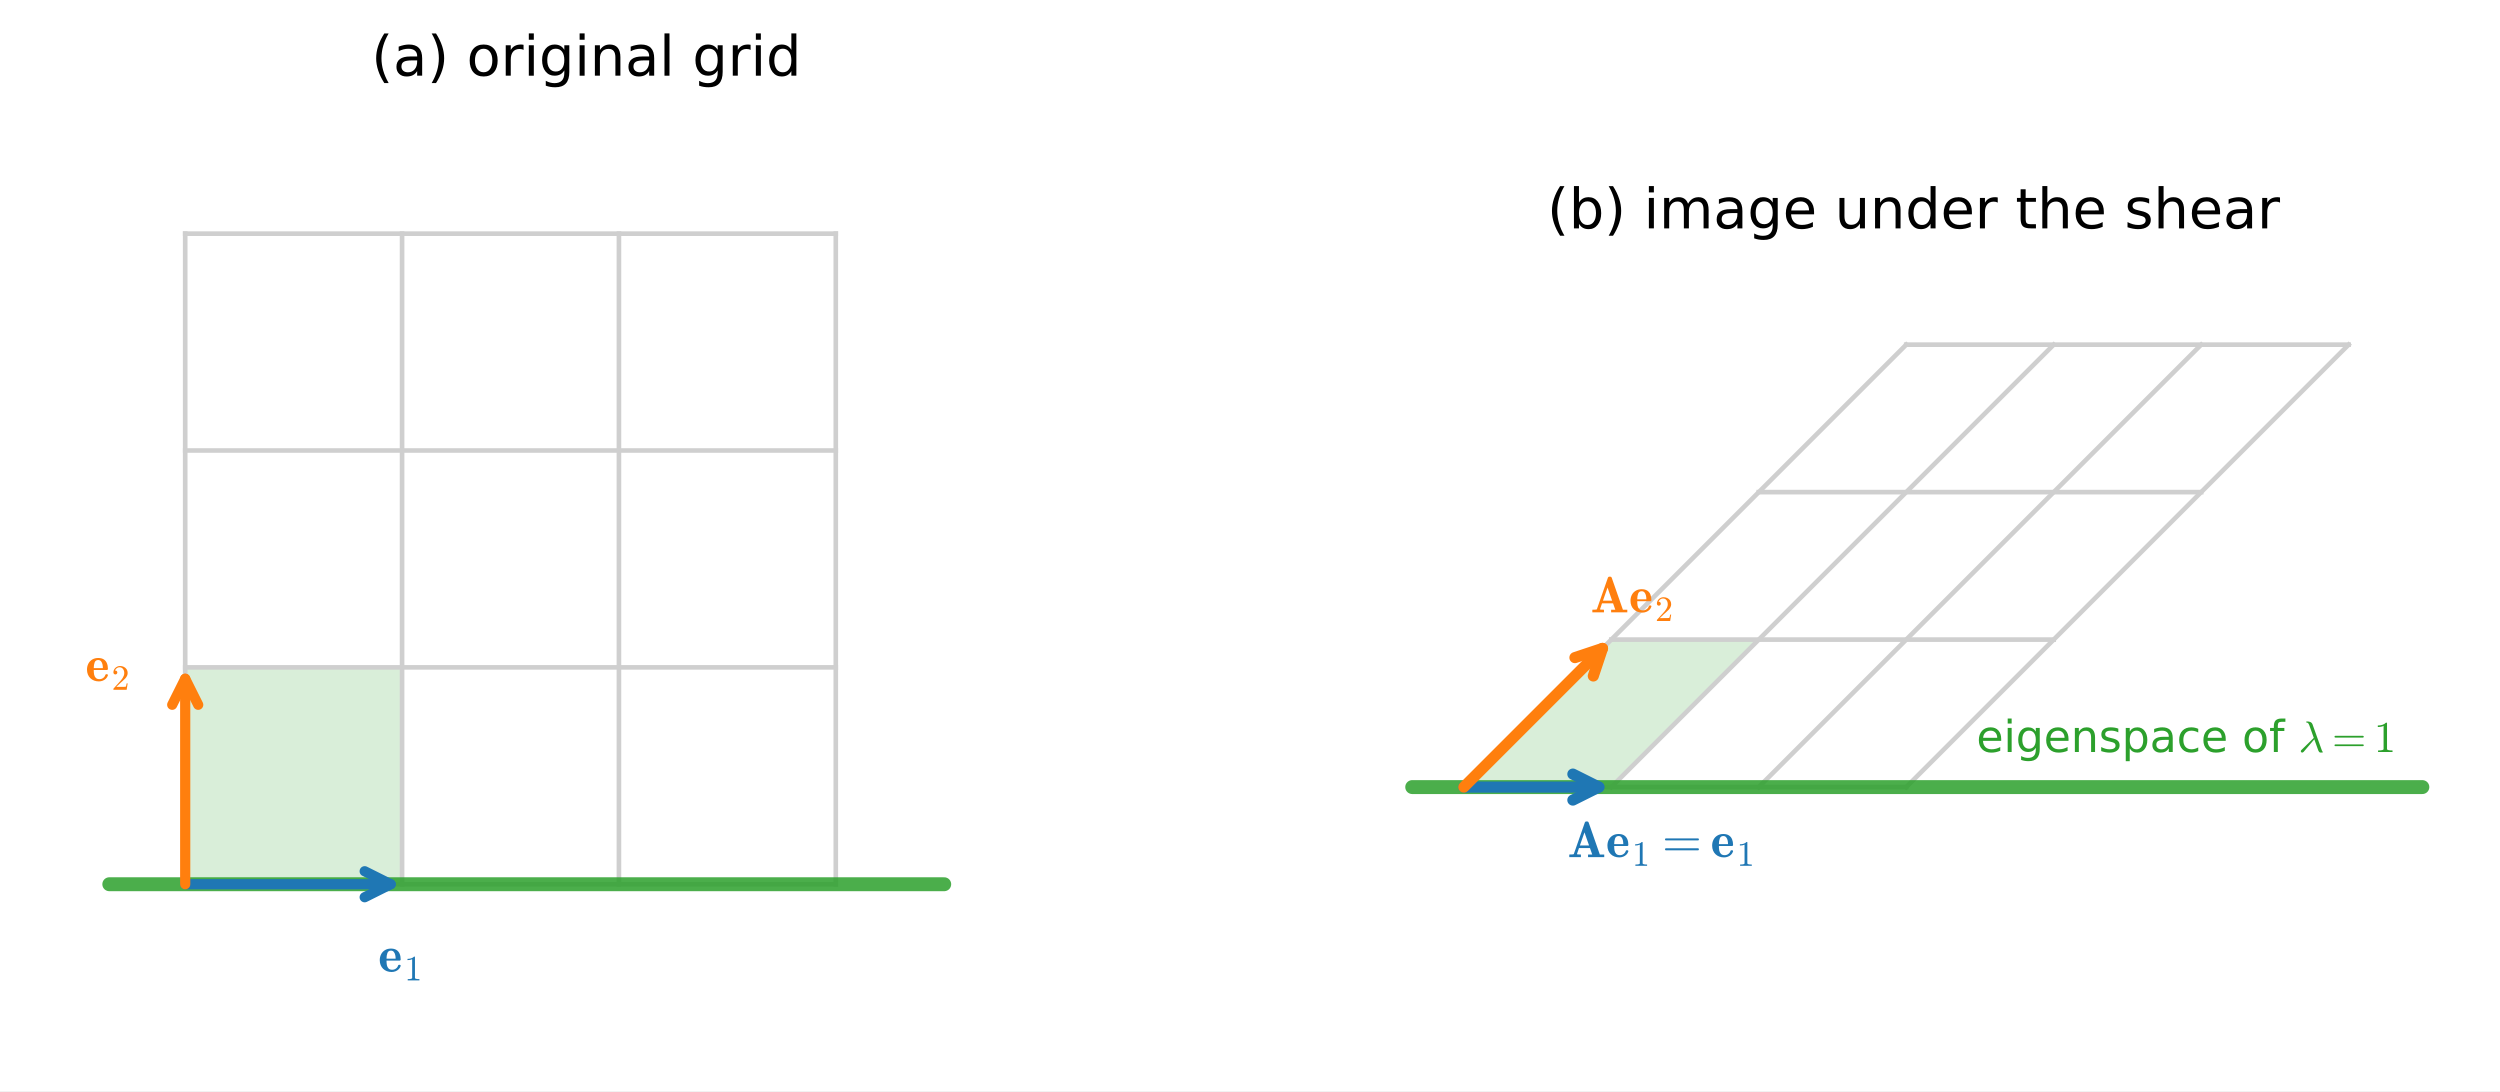
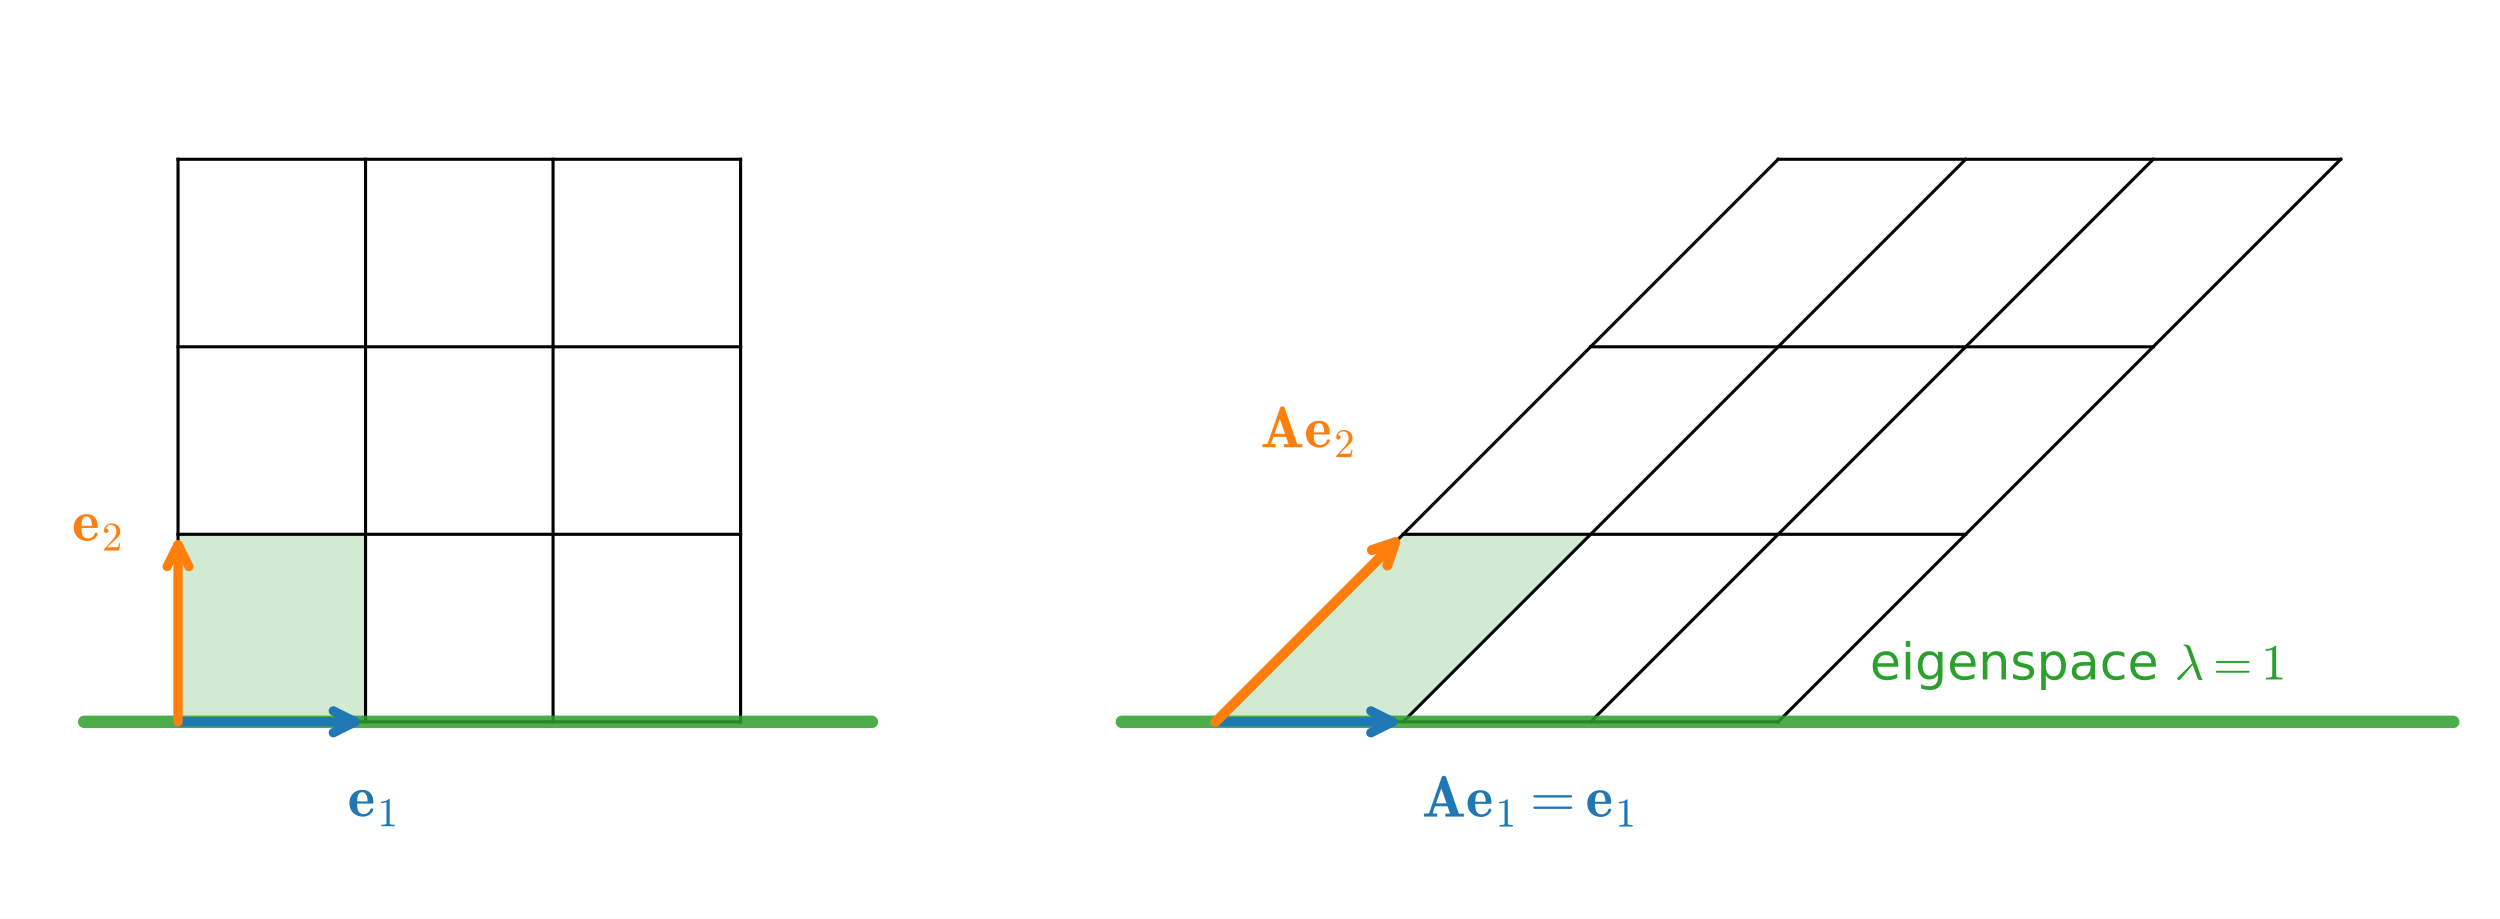
- <svg xmlns="http://www.w3.org/2000/svg" xmlns:xlink="http://www.w3.org/1999/xlink" width="538.92pt" height="235.212pt" viewBox="0 0 538.92 235.212" version="1.1">
+ <svg xmlns="http://www.w3.org/2000/svg" xmlns:xlink="http://www.w3.org/1999/xlink" width="642.704pt" height="236.16pt" viewBox="0 0 642.704 236.16" version="1.1">
  <defs>
    <style type="text/css">*{stroke-linejoin: round; stroke-linecap: butt}</style>
  </defs>
  <g id="figure_1">
    <g id="patch_1">
-       <path d="M 0 235.212  L 538.92 235.212  L 538.92 -0  L 0 -0  z " style="fill: #ffffff" />
+       <path d="M 0 236.16  L 642.704 236.16  L 642.704 0  L 0 0  z " style="fill: #ffffff" />
    </g>
    <g id="axes_1">
      <g id="patch_2">
-         <path d="M 39.924 190.613  L 86.673 190.613  L 86.673 143.865  L 39.924 143.865  z " clip-path="url(#p8b8ba17cfe)" style="fill: #2ca02c; opacity: 0.18" />
+         <path d="M 45.767 185.572  L 93.976 185.572  L 93.976 137.363  L 45.767 137.363  z " clip-path="url(#p10d7d89179)" style="fill: #2ca02c; opacity: 0.22" />
      </g>
      <g id="line2d_1">
-         <path d="M 39.924 190.613  L 39.924 50.367  L 39.924 50.367  " clip-path="url(#p8b8ba17cfe)" style="fill: none; stroke: #cfcfcf; stroke-linecap: square" />
+         <path d="M 45.767 185.572  L 45.767 40.946  L 45.767 40.946  " clip-path="url(#p10d7d89179)" style="fill: none; stroke: #000000; stroke-width: 0.8; stroke-linecap: square" />
      </g>
      <g id="line2d_2">
-         <path d="M 86.673 190.613  L 86.673 50.367  L 86.673 50.367  " clip-path="url(#p8b8ba17cfe)" style="fill: none; stroke: #cfcfcf; stroke-linecap: square" />
+         <path d="M 93.976 185.572  L 93.976 40.946  L 93.976 40.946  " clip-path="url(#p10d7d89179)" style="fill: none; stroke: #000000; stroke-width: 0.8; stroke-linecap: square" />
      </g>
      <g id="line2d_3">
-         <path d="M 133.421 190.613  L 133.421 50.367  L 133.421 50.367  " clip-path="url(#p8b8ba17cfe)" style="fill: none; stroke: #cfcfcf; stroke-linecap: square" />
+         <path d="M 142.184 185.572  L 142.184 40.946  L 142.184 40.946  " clip-path="url(#p10d7d89179)" style="fill: none; stroke: #000000; stroke-width: 0.8; stroke-linecap: square" />
      </g>
      <g id="line2d_4">
-         <path d="M 180.17 190.613  L 180.17 50.367  L 180.17 50.367  " clip-path="url(#p8b8ba17cfe)" style="fill: none; stroke: #cfcfcf; stroke-linecap: square" />
+         <path d="M 190.393 185.572  L 190.393 40.946  L 190.393 40.946  " clip-path="url(#p10d7d89179)" style="fill: none; stroke: #000000; stroke-width: 0.8; stroke-linecap: square" />
      </g>
      <g id="line2d_5">
-         <path d="M 39.924 190.613  L 180.17 190.613  L 180.17 190.613  " clip-path="url(#p8b8ba17cfe)" style="fill: none; stroke: #cfcfcf; stroke-linecap: square" />
+         <path d="M 45.767 185.572  L 190.393 185.572  L 190.393 185.572  " clip-path="url(#p10d7d89179)" style="fill: none; stroke: #000000; stroke-width: 0.8; stroke-linecap: square" />
      </g>
      <g id="line2d_6">
-         <path d="M 39.924 143.865  L 180.17 143.865  L 180.17 143.865  " clip-path="url(#p8b8ba17cfe)" style="fill: none; stroke: #cfcfcf; stroke-linecap: square" />
+         <path d="M 45.767 137.363  L 190.393 137.363  L 190.393 137.363  " clip-path="url(#p10d7d89179)" style="fill: none; stroke: #000000; stroke-width: 0.8; stroke-linecap: square" />
      </g>
      <g id="line2d_7">
-         <path d="M 39.924 97.116  L 180.17 97.116  L 180.17 97.116  " clip-path="url(#p8b8ba17cfe)" style="fill: none; stroke: #cfcfcf; stroke-linecap: square" />
+         <path d="M 45.767 89.155  L 190.393 89.155  L 190.393 89.155  " clip-path="url(#p10d7d89179)" style="fill: none; stroke: #000000; stroke-width: 0.8; stroke-linecap: square" />
      </g>
      <g id="line2d_8">
-         <path d="M 39.924 50.367  L 180.17 50.367  L 180.17 50.367  " clip-path="url(#p8b8ba17cfe)" style="fill: none; stroke: #cfcfcf; stroke-linecap: square" />
+         <path d="M 45.767 40.946  L 190.393 40.946  L 190.393 40.946  " clip-path="url(#p10d7d89179)" style="fill: none; stroke: #000000; stroke-width: 0.8; stroke-linecap: square" />
      </g>
      <g id="line2d_9">
-         <path d="M 23.562 190.613  L 203.544 190.613  " clip-path="url(#p8b8ba17cfe)" style="fill: none; stroke: #2ca02c; stroke-opacity: 0.85; stroke-width: 3; stroke-linecap: round" />
+         <path d="M 21.663 185.572  L 224.139 185.572  " clip-path="url(#p10d7d89179)" style="fill: none; stroke: #2ca02c; stroke-opacity: 0.85; stroke-width: 3.2; stroke-linecap: round" />
      </g>
      <g id="patch_3">
-         <path d="M 39.924 190.613  Q 63.298 190.613 84.213 190.613  " style="fill: none; stroke: #1f77b4; stroke-width: 2.2; stroke-linecap: round" />
-         <path d="M 78.613 187.813  L 84.213 190.613  L 78.613 193.413  " style="fill: none; stroke: #1f77b4; stroke-width: 2.2; stroke-linecap: round" />
+         <path d="M 45.767 185.572  Q 69.871 185.572 91.292 185.572  " style="fill: none; stroke: #1f77b4; stroke-width: 2.4; stroke-linecap: round" />
+         <path d="M 85.692 182.772  L 91.292 185.572  L 85.692 188.372  " style="fill: none; stroke: #1f77b4; stroke-width: 2.4; stroke-linecap: round" />
      </g>
      <g id="patch_4">
-         <path d="M 39.924 190.613  Q 39.924 167.239 39.924 146.324  " style="fill: none; stroke: #ff7f0e; stroke-width: 2.2; stroke-linecap: round" />
-         <path d="M 37.124 151.924  L 39.924 146.324  L 42.724 151.924  " style="fill: none; stroke: #ff7f0e; stroke-width: 2.2; stroke-linecap: round" />
+         <path d="M 45.767 185.572  Q 45.767 161.468 45.767 140.047  " style="fill: none; stroke: #ff7f0e; stroke-width: 2.4; stroke-linecap: round" />
+         <path d="M 42.967 145.647  L 45.767 140.047  L 48.567 145.647  " style="fill: none; stroke: #ff7f0e; stroke-width: 2.4; stroke-linecap: round" />
      </g>
      <g id="text_1">
-         <g style="fill: #1f77b4" transform="translate(81.55773 209.5432) scale(0.11 -0.11)">
+         <g style="fill: #1f77b4" transform="translate(89.41109 209.9589) scale(0.15 -0.15)">
          <defs>
            <path id="Cmb10-65" d="M 178 1441  Q 178 1856 350 2189  Q 522 2522 842 2711  Q 1163 2900 1581 2900  Q 2003 2900 2275 2726  Q 2547 2553 2675 2242  Q 2803 1931 2803 1522  Q 2803 1428 2700 1394  L 1025 1394  Q 1025 1078 1070 829  Q 1116 581 1275 412  Q 1434 244 1741 244  Q 2000 244 2208 394  Q 2416 544 2484 788  Q 2519 847 2578 863  L 2700 863  Q 2803 841 2803 750  Q 2803 744 2797 709  Q 2722 475 2553 308  Q 2384 141 2150 51  Q 1916 -38 1672 -38  Q 1347 -38 1072 67  Q 797 172 597 367  Q 397 563 287 836  Q 178 1109 178 1441  z M 1025 1631  L 2169 1631  Q 2169 1869 2120 2095  Q 2072 2322 1940 2483  Q 1809 2644 1581 2644  Q 1250 2644 1137 2341  Q 1025 2038 1025 1631  z " transform="scale(0.015625)" />
            <path id="Cmr10-31" d="M 594 0  L 594 225  Q 1394 225 1394 428  L 1394 3788  Q 1063 3628 556 3628  L 556 3853  Q 1341 3853 1741 4263  L 1831 4263  Q 1853 4263 1873 4245  Q 1894 4228 1894 4206  L 1894 428  Q 1894 225 2694 225  L 2694 0  L 594 0  z " transform="scale(0.015625)" />
          </defs>
          <use xlink:href="#Cmb10-65" transform="translate(0 0.6875)" />
          <use xlink:href="#Cmr10-31" transform="translate(51.04617 -16.31875) scale(0.7)" />
        </g>
      </g>
      <g id="text_2">
-         <g style="fill: #ff7f0e" transform="translate(18.44703 146.9) scale(0.11 -0.11)">
+         <g style="fill: #ff7f0e" transform="translate(18.5443 139.0921) scale(0.15 -0.15)">
          <defs>
            <path id="Cmr10-32" d="M 319 0  L 319 172  Q 319 188 331 206  L 1325 1306  Q 1550 1550 1690 1715  Q 1831 1881 1968 2097  Q 2106 2313 2186 2536  Q 2266 2759 2266 3009  Q 2266 3272 2169 3511  Q 2072 3750 1880 3894  Q 1688 4038 1416 4038  Q 1138 4038 916 3870  Q 694 3703 603 3438  Q 628 3444 672 3444  Q 816 3444 917 3347  Q 1019 3250 1019 3097  Q 1019 2950 917 2848  Q 816 2747 672 2747  Q 522 2747 420 2851  Q 319 2956 319 3097  Q 319 3338 409 3548  Q 500 3759 670 3923  Q 841 4088 1055 4175  Q 1269 4263 1509 4263  Q 1875 4263 2190 4108  Q 2506 3953 2690 3670  Q 2875 3388 2875 3009  Q 2875 2731 2753 2481  Q 2631 2231 2440 2026  Q 2250 1822 1953 1562  Q 1656 1303 1563 1216  L 838 519  L 1453 519  Q 1906 519 2211 526  Q 2516 534 2534 550  Q 2609 631 2688 1141  L 2875 1141  L 2694 0  L 319 0  z " transform="scale(0.015625)" />
          </defs>
          <use xlink:href="#Cmb10-65" transform="translate(0 0.6875)" />
          <use xlink:href="#Cmr10-32" transform="translate(51.04617 -16.31875) scale(0.7)" />
        </g>
      </g>
-       <g id="text_3">
-         <g transform="translate(80.05815 16.31812) scale(0.12 -0.12)">
-           <defs>
-             <path id="DejaVuSans-28" d="M 1984 4856  Q 1566 4138 1362 3434  Q 1159 2731 1159 2009  Q 1159 1288 1364 580  Q 1569 -128 1984 -844  L 1484 -844  Q 1016 -109 783 600  Q 550 1309 550 2009  Q 550 2706 781 3412  Q 1013 4119 1484 4856  L 1984 4856  z " transform="scale(0.015625)" />
-             <path id="DejaVuSans-61" d="M 2194 1759  Q 1497 1759 1228 1600  Q 959 1441 959 1056  Q 959 750 1161 570  Q 1363 391 1709 391  Q 2188 391 2477 730  Q 2766 1069 2766 1631  L 2766 1759  L 2194 1759  z M 3341 1997  L 3341 0  L 2766 0  L 2766 531  Q 2569 213 2275 61  Q 1981 -91 1556 -91  Q 1019 -91 701 211  Q 384 513 384 1019  Q 384 1609 779 1909  Q 1175 2209 1959 2209  L 2766 2209  L 2766 2266  Q 2766 2663 2505 2880  Q 2244 3097 1772 3097  Q 1472 3097 1187 3025  Q 903 2953 641 2809  L 641 3341  Q 956 3463 1253 3523  Q 1550 3584 1831 3584  Q 2591 3584 2966 3190  Q 3341 2797 3341 1997  z " transform="scale(0.015625)" />
-             <path id="DejaVuSans-29" d="M 513 4856  L 1013 4856  Q 1481 4119 1714 3412  Q 1947 2706 1947 2009  Q 1947 1309 1714 600  Q 1481 -109 1013 -844  L 513 -844  Q 928 -128 1133 580  Q 1338 1288 1338 2009  Q 1338 2731 1133 3434  Q 928 4138 513 4856  z " transform="scale(0.015625)" />
-             <path id="DejaVuSans-20" transform="scale(0.015625)" />
-             <path id="DejaVuSans-6f" d="M 1959 3097  Q 1497 3097 1228 2736  Q 959 2375 959 1747  Q 959 1119 1226 758  Q 1494 397 1959 397  Q 2419 397 2687 759  Q 2956 1122 2956 1747  Q 2956 2369 2687 2733  Q 2419 3097 1959 3097  z M 1959 3584  Q 2709 3584 3137 3096  Q 3566 2609 3566 1747  Q 3566 888 3137 398  Q 2709 -91 1959 -91  Q 1206 -91 779 398  Q 353 888 353 1747  Q 353 2609 779 3096  Q 1206 3584 1959 3584  z " transform="scale(0.015625)" />
-             <path id="DejaVuSans-72" d="M 2631 2963  Q 2534 3019 2420 3045  Q 2306 3072 2169 3072  Q 1681 3072 1420 2755  Q 1159 2438 1159 1844  L 1159 0  L 581 0  L 581 3500  L 1159 3500  L 1159 2956  Q 1341 3275 1631 3429  Q 1922 3584 2338 3584  Q 2397 3584 2469 3576  Q 2541 3569 2628 3553  L 2631 2963  z " transform="scale(0.015625)" />
-             <path id="DejaVuSans-69" d="M 603 3500  L 1178 3500  L 1178 0  L 603 0  L 603 3500  z M 603 4863  L 1178 4863  L 1178 4134  L 603 4134  L 603 4863  z " transform="scale(0.015625)" />
-             <path id="DejaVuSans-67" d="M 2906 1791  Q 2906 2416 2648 2759  Q 2391 3103 1925 3103  Q 1463 3103 1205 2759  Q 947 2416 947 1791  Q 947 1169 1205 825  Q 1463 481 1925 481  Q 2391 481 2648 825  Q 2906 1169 2906 1791  z M 3481 434  Q 3481 -459 3084 -895  Q 2688 -1331 1869 -1331  Q 1566 -1331 1297 -1286  Q 1028 -1241 775 -1147  L 775 -588  Q 1028 -725 1275 -790  Q 1522 -856 1778 -856  Q 2344 -856 2625 -561  Q 2906 -266 2906 331  L 2906 616  Q 2728 306 2450 153  Q 2172 0 1784 0  Q 1141 0 747 490  Q 353 981 353 1791  Q 353 2603 747 3093  Q 1141 3584 1784 3584  Q 2172 3584 2450 3431  Q 2728 3278 2906 2969  L 2906 3500  L 3481 3500  L 3481 434  z " transform="scale(0.015625)" />
-             <path id="DejaVuSans-6e" d="M 3513 2113  L 3513 0  L 2938 0  L 2938 2094  Q 2938 2591 2744 2837  Q 2550 3084 2163 3084  Q 1697 3084 1428 2787  Q 1159 2491 1159 1978  L 1159 0  L 581 0  L 581 3500  L 1159 3500  L 1159 2956  Q 1366 3272 1645 3428  Q 1925 3584 2291 3584  Q 2894 3584 3203 3211  Q 3513 2838 3513 2113  z " transform="scale(0.015625)" />
-             <path id="DejaVuSans-6c" d="M 603 4863  L 1178 4863  L 1178 0  L 603 0  L 603 4863  z " transform="scale(0.015625)" />
-             <path id="DejaVuSans-64" d="M 2906 2969  L 2906 4863  L 3481 4863  L 3481 0  L 2906 0  L 2906 525  Q 2725 213 2448 61  Q 2172 -91 1784 -91  Q 1150 -91 751 415  Q 353 922 353 1747  Q 353 2572 751 3078  Q 1150 3584 1784 3584  Q 2172 3584 2448 3432  Q 2725 3281 2906 2969  z M 947 1747  Q 947 1113 1208 752  Q 1469 391 1925 391  Q 2381 391 2643 752  Q 2906 1113 2906 1747  Q 2906 2381 2643 2742  Q 2381 3103 1925 3103  Q 1469 3103 1208 2742  Q 947 2381 947 1747  z " transform="scale(0.015625)" />
-           </defs>
-           <use xlink:href="#DejaVuSans-28" />
-           <use xlink:href="#DejaVuSans-61" transform="translate(39.01367 0)" />
-           <use xlink:href="#DejaVuSans-29" transform="translate(100.293 0)" />
-           <use xlink:href="#DejaVuSans-20" transform="translate(139.3066 0)" />
-           <use xlink:href="#DejaVuSans-6f" transform="translate(171.0938 0)" />
-           <use xlink:href="#DejaVuSans-72" transform="translate(232.2754 0)" />
-           <use xlink:href="#DejaVuSans-69" transform="translate(273.3887 0)" />
-           <use xlink:href="#DejaVuSans-67" transform="translate(301.1719 0)" />
-           <use xlink:href="#DejaVuSans-69" transform="translate(364.6484 0)" />
-           <use xlink:href="#DejaVuSans-6e" transform="translate(392.4316 0)" />
-           <use xlink:href="#DejaVuSans-61" transform="translate(455.8105 0)" />
-           <use xlink:href="#DejaVuSans-6c" transform="translate(517.0898 0)" />
-           <use xlink:href="#DejaVuSans-20" transform="translate(544.873 0)" />
-           <use xlink:href="#DejaVuSans-67" transform="translate(576.6602 0)" />
-           <use xlink:href="#DejaVuSans-72" transform="translate(640.1367 0)" />
-           <use xlink:href="#DejaVuSans-69" transform="translate(681.25 0)" />
-           <use xlink:href="#DejaVuSans-64" transform="translate(709.0332 0)" />
-         </g>
-       </g>
    </g>
    <g id="axes_2">
      <g id="patch_5">
-         <path d="M 315.554 169.67  L 347.343 169.67  L 379.132 137.881  L 347.343 137.881  z " clip-path="url(#p7d88756103)" style="fill: #2ca02c; opacity: 0.18" />
+         <path d="M 312.505 185.572  L 360.714 185.572  L 408.923 137.363  L 360.714 137.363  z " clip-path="url(#p4dfb2770b2)" style="fill: #2ca02c; opacity: 0.22" />
      </g>
      <g id="line2d_10">
-         <path d="M 315.554 169.67  L 410.921 74.303  L 410.921 74.303  " clip-path="url(#p7d88756103)" style="fill: none; stroke: #cfcfcf; stroke-linecap: square" />
+         <path d="M 312.505 185.572  L 457.131 40.946  L 457.131 40.946  " clip-path="url(#p4dfb2770b2)" style="fill: none; stroke: #000000; stroke-width: 0.8; stroke-linecap: square" />
      </g>
      <g id="line2d_11">
-         <path d="M 347.343 169.67  L 442.711 74.303  L 442.711 74.303  " clip-path="url(#p7d88756103)" style="fill: none; stroke: #cfcfcf; stroke-linecap: square" />
+         <path d="M 360.714 185.572  L 505.34 40.946  L 505.34 40.946  " clip-path="url(#p4dfb2770b2)" style="fill: none; stroke: #000000; stroke-width: 0.8; stroke-linecap: square" />
      </g>
      <g id="line2d_12">
-         <path d="M 379.132 169.67  L 474.5 74.303  L 474.5 74.303  " clip-path="url(#p7d88756103)" style="fill: none; stroke: #cfcfcf; stroke-linecap: square" />
+         <path d="M 408.923 185.572  L 553.549 40.946  L 553.549 40.946  " clip-path="url(#p4dfb2770b2)" style="fill: none; stroke: #000000; stroke-width: 0.8; stroke-linecap: square" />
      </g>
      <g id="line2d_13">
-         <path d="M 410.921 169.67  L 506.289 74.303  L 506.289 74.303  " clip-path="url(#p7d88756103)" style="fill: none; stroke: #cfcfcf; stroke-linecap: square" />
+         <path d="M 457.131 185.572  L 601.758 40.946  L 601.758 40.946  " clip-path="url(#p4dfb2770b2)" style="fill: none; stroke: #000000; stroke-width: 0.8; stroke-linecap: square" />
      </g>
      <g id="line2d_14">
-         <path d="M 315.554 169.67  L 410.921 169.67  L 410.921 169.67  " clip-path="url(#p7d88756103)" style="fill: none; stroke: #cfcfcf; stroke-linecap: square" />
+         <path d="M 312.505 185.572  L 457.131 185.572  L 457.131 185.572  " clip-path="url(#p4dfb2770b2)" style="fill: none; stroke: #000000; stroke-width: 0.8; stroke-linecap: square" />
      </g>
      <g id="line2d_15">
-         <path d="M 347.343 137.881  L 442.711 137.881  L 442.711 137.881  " clip-path="url(#p7d88756103)" style="fill: none; stroke: #cfcfcf; stroke-linecap: square" />
+         <path d="M 360.714 137.363  L 505.34 137.363  L 505.34 137.363  " clip-path="url(#p4dfb2770b2)" style="fill: none; stroke: #000000; stroke-width: 0.8; stroke-linecap: square" />
      </g>
      <g id="line2d_16">
-         <path d="M 379.132 106.092  L 474.5 106.092  L 474.5 106.092  " clip-path="url(#p7d88756103)" style="fill: none; stroke: #cfcfcf; stroke-linecap: square" />
+         <path d="M 408.923 89.155  L 553.549 89.155  L 553.549 89.155  " clip-path="url(#p4dfb2770b2)" style="fill: none; stroke: #000000; stroke-width: 0.8; stroke-linecap: square" />
      </g>
      <g id="line2d_17">
-         <path d="M 410.921 74.303  L 506.289 74.303  L 506.289 74.303  " clip-path="url(#p7d88756103)" style="fill: none; stroke: #cfcfcf; stroke-linecap: square" />
+         <path d="M 457.131 40.946  L 601.758 40.946  L 601.758 40.946  " clip-path="url(#p4dfb2770b2)" style="fill: none; stroke: #000000; stroke-width: 0.8; stroke-linecap: square" />
      </g>
      <g id="line2d_18">
-         <path d="M 304.428 169.67  L 522.183 169.67  " clip-path="url(#p7d88756103)" style="fill: none; stroke: #2ca02c; stroke-opacity: 0.85; stroke-width: 3; stroke-linecap: round" />
+         <path d="M 288.401 185.572  L 630.683 185.572  " clip-path="url(#p4dfb2770b2)" style="fill: none; stroke: #2ca02c; stroke-opacity: 0.85; stroke-width: 3.2; stroke-linecap: round" />
      </g>
      <g id="patch_6">
-         <path d="M 315.554 169.67  Q 331.449 169.67 344.66 169.67  " style="fill: none; stroke: #1f77b4; stroke-width: 2.4; stroke-linecap: round" />
-         <path d="M 339.06 166.87  L 344.66 169.67  L 339.06 172.47  " style="fill: none; stroke: #1f77b4; stroke-width: 2.4; stroke-linecap: round" />
+         <path d="M 312.505 185.572  Q 336.61 185.572 358.031 185.572  " style="fill: none; stroke: #1f77b4; stroke-width: 2.4; stroke-linecap: round" />
+         <path d="M 352.431 182.772  L 358.031 185.572  L 352.431 188.372  " style="fill: none; stroke: #1f77b4; stroke-width: 2.4; stroke-linecap: round" />
      </g>
      <g id="patch_7">
-         <path d="M 315.554 169.67  Q 331.449 153.775 345.446 139.778  " style="fill: none; stroke: #ff7f0e; stroke-width: 2.4; stroke-linecap: round" />
-         <path d="M 339.506 141.758  L 345.446 139.778  L 343.466 145.718  " style="fill: none; stroke: #ff7f0e; stroke-width: 2.4; stroke-linecap: round" />
+         <path d="M 312.505 185.572  Q 336.61 161.468 358.659 139.419  " style="fill: none; stroke: #ff7f0e; stroke-width: 2.6; stroke-linecap: round" />
+         <path d="M 352.719 141.399  L 358.659 139.419  L 356.679 145.359  " style="fill: none; stroke: #ff7f0e; stroke-width: 2.6; stroke-linecap: round" />
      </g>
-       <g id="text_4">
-         <g style="fill: #1f77b4" transform="translate(337.8995 184.7851) scale(0.11 -0.11)">
+       <g id="text_3">
+         <g style="fill: #1f77b4" transform="translate(365.5349 209.9589) scale(0.15 -0.15)">
          <defs>
            <path id="Cmb10-41" d="M 225 0  L 225 325  Q 775 325 794 384  L 2181 4353  Q 2228 4469 2344 4469  L 2491 4469  Q 2541 4469 2586 4436  Q 2631 4403 2650 4353  L 4056 325  L 4609 325  L 4609 0  L 2578 0  L 2578 325  L 3103 325  L 2822 1131  L 1441 1131  L 1184 378  Q 1184 325 1684 325  L 1684 0  L 225 0  z M 1556 1459  L 2706 1459  L 2131 3103  L 1556 1459  z " transform="scale(0.015625)" />
            <path id="Cmr10-3d" d="M 481 850  Q 428 850 393 890  Q 359 931 359 978  Q 359 1031 393 1068  Q 428 1106 481 1106  L 4500 1106  Q 4547 1106 4581 1068  Q 4616 1031 4616 978  Q 4616 931 4581 890  Q 4547 850 4500 850  L 481 850  z M 481 2094  Q 428 2094 393 2131  Q 359 2169 359 2222  Q 359 2269 393 2309  Q 428 2350 481 2350  L 4500 2350  Q 4547 2350 4581 2309  Q 4616 2269 4616 2222  Q 4616 2169 4581 2131  Q 4547 2094 4500 2094  L 481 2094  z " transform="scale(0.015625)" />
          </defs>
          <use xlink:href="#Cmb10-41" transform="translate(0 0.171875)" />
          <use xlink:href="#Cmb10-65" transform="translate(75.48828 0.171875)" />
          <use xlink:href="#Cmr10-31" transform="translate(126.5345 -16.83438) scale(0.7)" />
          <use xlink:href="#Cmr10-3d" transform="translate(185.4704 0.171875)" />
          <use xlink:href="#Cmb10-65" transform="translate(280.7145 0.171875)" />
          <use xlink:href="#Cmr10-31" transform="translate(331.7607 -16.83438) scale(0.7)" />
        </g>
      </g>
-       <g id="text_5">
-         <g style="fill: #ff7f0e" transform="translate(342.8716 132.0152) scale(0.11 -0.11)">
+       <g id="text_4">
+         <g style="fill: #ff7f0e" transform="translate(324.0097 114.9878) scale(0.15 -0.15)">
          <use xlink:href="#Cmb10-41" transform="translate(0 0.171875)" />
          <use xlink:href="#Cmb10-65" transform="translate(75.48828 0.171875)" />
          <use xlink:href="#Cmr10-32" transform="translate(126.5345 -16.83438) scale(0.7)" />
        </g>
      </g>
-       <g id="text_6">
-         <g style="fill: #2ca02c" transform="translate(426.0532 162.1099) scale(0.095 -0.095)">
+       <g id="text_5">
+         <g style="fill: #2ca02c" transform="translate(480.7053 174.6846) scale(0.13 -0.13)">
          <defs>
            <path id="DejaVuSans-65" d="M 3597 1894  L 3597 1613  L 953 1613  Q 991 1019 1311 708  Q 1631 397 2203 397  Q 2534 397 2845 478  Q 3156 559 3463 722  L 3463 178  Q 3153 47 2828 -22  Q 2503 -91 2169 -91  Q 1331 -91 842 396  Q 353 884 353 1716  Q 353 2575 817 3079  Q 1281 3584 2069 3584  Q 2775 3584 3186 3129  Q 3597 2675 3597 1894  z M 3022 2063  Q 3016 2534 2758 2815  Q 2500 3097 2075 3097  Q 1594 3097 1305 2825  Q 1016 2553 972 2059  L 3022 2063  z " transform="scale(0.015625)" />
+             <path id="DejaVuSans-69" d="M 603 3500  L 1178 3500  L 1178 0  L 603 0  L 603 3500  z M 603 4863  L 1178 4863  L 1178 4134  L 603 4134  L 603 4863  z " transform="scale(0.015625)" />
+             <path id="DejaVuSans-67" d="M 2906 1791  Q 2906 2416 2648 2759  Q 2391 3103 1925 3103  Q 1463 3103 1205 2759  Q 947 2416 947 1791  Q 947 1169 1205 825  Q 1463 481 1925 481  Q 2391 481 2648 825  Q 2906 1169 2906 1791  z M 3481 434  Q 3481 -459 3084 -895  Q 2688 -1331 1869 -1331  Q 1566 -1331 1297 -1286  Q 1028 -1241 775 -1147  L 775 -588  Q 1028 -725 1275 -790  Q 1522 -856 1778 -856  Q 2344 -856 2625 -561  Q 2906 -266 2906 331  L 2906 616  Q 2728 306 2450 153  Q 2172 0 1784 0  Q 1141 0 747 490  Q 353 981 353 1791  Q 353 2603 747 3093  Q 1141 3584 1784 3584  Q 2172 3584 2450 3431  Q 2728 3278 2906 2969  L 2906 3500  L 3481 3500  L 3481 434  z " transform="scale(0.015625)" />
+             <path id="DejaVuSans-6e" d="M 3513 2113  L 3513 0  L 2938 0  L 2938 2094  Q 2938 2591 2744 2837  Q 2550 3084 2163 3084  Q 1697 3084 1428 2787  Q 1159 2491 1159 1978  L 1159 0  L 581 0  L 581 3500  L 1159 3500  L 1159 2956  Q 1366 3272 1645 3428  Q 1925 3584 2291 3584  Q 2894 3584 3203 3211  Q 3513 2838 3513 2113  z " transform="scale(0.015625)" />
            <path id="DejaVuSans-73" d="M 2834 3397  L 2834 2853  Q 2591 2978 2328 3040  Q 2066 3103 1784 3103  Q 1356 3103 1142 2972  Q 928 2841 928 2578  Q 928 2378 1081 2264  Q 1234 2150 1697 2047  L 1894 2003  Q 2506 1872 2764 1633  Q 3022 1394 3022 966  Q 3022 478 2636 193  Q 2250 -91 1575 -91  Q 1294 -91 989 -36  Q 684 19 347 128  L 347 722  Q 666 556 975 473  Q 1284 391 1588 391  Q 1994 391 2212 530  Q 2431 669 2431 922  Q 2431 1156 2273 1281  Q 2116 1406 1581 1522  L 1381 1569  Q 847 1681 609 1914  Q 372 2147 372 2553  Q 372 3047 722 3315  Q 1072 3584 1716 3584  Q 2034 3584 2315 3537  Q 2597 3491 2834 3397  z " transform="scale(0.015625)" />
            <path id="DejaVuSans-70" d="M 1159 525  L 1159 -1331  L 581 -1331  L 581 3500  L 1159 3500  L 1159 2969  Q 1341 3281 1617 3432  Q 1894 3584 2278 3584  Q 2916 3584 3314 3078  Q 3713 2572 3713 1747  Q 3713 922 3314 415  Q 2916 -91 2278 -91  Q 1894 -91 1617 61  Q 1341 213 1159 525  z M 3116 1747  Q 3116 2381 2855 2742  Q 2594 3103 2138 3103  Q 1681 3103 1420 2742  Q 1159 2381 1159 1747  Q 1159 1113 1420 752  Q 1681 391 2138 391  Q 2594 391 2855 752  Q 3116 1113 3116 1747  z " transform="scale(0.015625)" />
+             <path id="DejaVuSans-61" d="M 2194 1759  Q 1497 1759 1228 1600  Q 959 1441 959 1056  Q 959 750 1161 570  Q 1363 391 1709 391  Q 2188 391 2477 730  Q 2766 1069 2766 1631  L 2766 1759  L 2194 1759  z M 3341 1997  L 3341 0  L 2766 0  L 2766 531  Q 2569 213 2275 61  Q 1981 -91 1556 -91  Q 1019 -91 701 211  Q 384 513 384 1019  Q 384 1609 779 1909  Q 1175 2209 1959 2209  L 2766 2209  L 2766 2266  Q 2766 2663 2505 2880  Q 2244 3097 1772 3097  Q 1472 3097 1187 3025  Q 903 2953 641 2809  L 641 3341  Q 956 3463 1253 3523  Q 1550 3584 1831 3584  Q 2591 3584 2966 3190  Q 3341 2797 3341 1997  z " transform="scale(0.015625)" />
            <path id="DejaVuSans-63" d="M 3122 3366  L 3122 2828  Q 2878 2963 2633 3030  Q 2388 3097 2138 3097  Q 1578 3097 1268 2742  Q 959 2388 959 1747  Q 959 1106 1268 751  Q 1578 397 2138 397  Q 2388 397 2633 464  Q 2878 531 3122 666  L 3122 134  Q 2881 22 2623 -34  Q 2366 -91 2075 -91  Q 1284 -91 818 406  Q 353 903 353 1747  Q 353 2603 823 3093  Q 1294 3584 2113 3584  Q 2378 3584 2631 3529  Q 2884 3475 3122 3366  z " transform="scale(0.015625)" />
-             <path id="DejaVuSans-66" d="M 2375 4863  L 2375 4384  L 1825 4384  Q 1516 4384 1395 4259  Q 1275 4134 1275 3809  L 1275 3500  L 2222 3500  L 2222 3053  L 1275 3053  L 1275 0  L 697 0  L 697 3053  L 147 3053  L 147 3500  L 697 3500  L 697 3744  Q 697 4328 969 4595  Q 1241 4863 1831 4863  L 2375 4863  z " transform="scale(0.015625)" />
+             <path id="DejaVuSans-20" transform="scale(0.015625)" />
            <path id="Cmmi10-b8" d="M 325 109  Q 325 203 409 288  L 2209 2053  L 1575 3834  Q 1500 4038 1417 4156  Q 1334 4275 1178 4275  Q 1106 4275 1106 4359  Q 1113 4397 1138 4419  Q 1163 4441 1203 4441  Q 1875 4441 2016 4044  L 3316 416  Q 3400 144 3488 50  Q 3519 3 3519 -13  Q 3519 -72 3469 -72  L 3122 -72  Q 2963 -25 2869 206  L 2284 1844  L 738 25  Q 622 -84 531 -84  Q 450 -84 387 -28  Q 325 28 325 109  z " transform="scale(0.015625)" />
          </defs>
          <use xlink:href="#DejaVuSans-65" transform="translate(0 0.015625)" />
          <use xlink:href="#DejaVuSans-69" transform="translate(61.52344 0.015625)" />
          <use xlink:href="#DejaVuSans-67" transform="translate(89.30664 0.015625)" />
          <use xlink:href="#DejaVuSans-65" transform="translate(152.7832 0.015625)" />
          <use xlink:href="#DejaVuSans-6e" transform="translate(214.3066 0.015625)" />
          <use xlink:href="#DejaVuSans-73" transform="translate(277.6855 0.015625)" />
          <use xlink:href="#DejaVuSans-70" transform="translate(329.7852 0.015625)" />
          <use xlink:href="#DejaVuSans-61" transform="translate(393.2617 0.015625)" />
          <use xlink:href="#DejaVuSans-63" transform="translate(454.541 0.015625)" />
          <use xlink:href="#DejaVuSans-65" transform="translate(509.5215 0.015625)" />
          <use xlink:href="#DejaVuSans-20" transform="translate(571.0449 0.015625)" />
-           <use xlink:href="#DejaVuSans-6f" transform="translate(602.832 0.015625)" />
-           <use xlink:href="#DejaVuSans-66" transform="translate(664.0137 0.015625)" />
-           <use xlink:href="#DejaVuSans-20" transform="translate(699.2188 0.015625)" />
-           <use xlink:href="#Cmmi10-b8" transform="translate(731.0059 0.015625)" />
-           <use xlink:href="#Cmr10-3d" transform="translate(806.8652 0.015625)" />
-           <use xlink:href="#Cmr10-31" transform="translate(902.1094 0.015625)" />
-         </g>
-       </g>
-       <g id="text_7">
-         <g transform="translate(333.5209 49.22918) scale(0.12 -0.12)">
-           <defs>
-             <path id="DejaVuSans-62" d="M 3116 1747  Q 3116 2381 2855 2742  Q 2594 3103 2138 3103  Q 1681 3103 1420 2742  Q 1159 2381 1159 1747  Q 1159 1113 1420 752  Q 1681 391 2138 391  Q 2594 391 2855 752  Q 3116 1113 3116 1747  z M 1159 2969  Q 1341 3281 1617 3432  Q 1894 3584 2278 3584  Q 2916 3584 3314 3078  Q 3713 2572 3713 1747  Q 3713 922 3314 415  Q 2916 -91 2278 -91  Q 1894 -91 1617 61  Q 1341 213 1159 525  L 1159 0  L 581 0  L 581 4863  L 1159 4863  L 1159 2969  z " transform="scale(0.015625)" />
-             <path id="DejaVuSans-6d" d="M 3328 2828  Q 3544 3216 3844 3400  Q 4144 3584 4550 3584  Q 5097 3584 5394 3201  Q 5691 2819 5691 2113  L 5691 0  L 5113 0  L 5113 2094  Q 5113 2597 4934 2840  Q 4756 3084 4391 3084  Q 3944 3084 3684 2787  Q 3425 2491 3425 1978  L 3425 0  L 2847 0  L 2847 2094  Q 2847 2600 2669 2842  Q 2491 3084 2119 3084  Q 1678 3084 1418 2786  Q 1159 2488 1159 1978  L 1159 0  L 581 0  L 581 3500  L 1159 3500  L 1159 2956  Q 1356 3278 1631 3431  Q 1906 3584 2284 3584  Q 2666 3584 2933 3390  Q 3200 3197 3328 2828  z " transform="scale(0.015625)" />
-             <path id="DejaVuSans-75" d="M 544 1381  L 544 3500  L 1119 3500  L 1119 1403  Q 1119 906 1312 657  Q 1506 409 1894 409  Q 2359 409 2629 706  Q 2900 1003 2900 1516  L 2900 3500  L 3475 3500  L 3475 0  L 2900 0  L 2900 538  Q 2691 219 2414 64  Q 2138 -91 1772 -91  Q 1169 -91 856 284  Q 544 659 544 1381  z M 1991 3584  L 1991 3584  z " transform="scale(0.015625)" />
-             <path id="DejaVuSans-74" d="M 1172 4494  L 1172 3500  L 2356 3500  L 2356 3053  L 1172 3053  L 1172 1153  Q 1172 725 1289 603  Q 1406 481 1766 481  L 2356 481  L 2356 0  L 1766 0  Q 1100 0 847 248  Q 594 497 594 1153  L 594 3053  L 172 3053  L 172 3500  L 594 3500  L 594 4494  L 1172 4494  z " transform="scale(0.015625)" />
-             <path id="DejaVuSans-68" d="M 3513 2113  L 3513 0  L 2938 0  L 2938 2094  Q 2938 2591 2744 2837  Q 2550 3084 2163 3084  Q 1697 3084 1428 2787  Q 1159 2491 1159 1978  L 1159 0  L 581 0  L 581 4863  L 1159 4863  L 1159 2956  Q 1366 3272 1645 3428  Q 1925 3584 2291 3584  Q 2894 3584 3203 3211  Q 3513 2838 3513 2113  z " transform="scale(0.015625)" />
-           </defs>
-           <use xlink:href="#DejaVuSans-28" />
-           <use xlink:href="#DejaVuSans-62" transform="translate(39.01367 0)" />
-           <use xlink:href="#DejaVuSans-29" transform="translate(102.4902 0)" />
-           <use xlink:href="#DejaVuSans-20" transform="translate(141.5039 0)" />
-           <use xlink:href="#DejaVuSans-69" transform="translate(173.291 0)" />
-           <use xlink:href="#DejaVuSans-6d" transform="translate(201.0742 0)" />
-           <use xlink:href="#DejaVuSans-61" transform="translate(298.4863 0)" />
-           <use xlink:href="#DejaVuSans-67" transform="translate(359.7656 0)" />
-           <use xlink:href="#DejaVuSans-65" transform="translate(423.2422 0)" />
-           <use xlink:href="#DejaVuSans-20" transform="translate(484.7656 0)" />
-           <use xlink:href="#DejaVuSans-75" transform="translate(516.5527 0)" />
-           <use xlink:href="#DejaVuSans-6e" transform="translate(579.9316 0)" />
-           <use xlink:href="#DejaVuSans-64" transform="translate(643.3105 0)" />
-           <use xlink:href="#DejaVuSans-65" transform="translate(706.7871 0)" />
-           <use xlink:href="#DejaVuSans-72" transform="translate(768.3105 0)" />
-           <use xlink:href="#DejaVuSans-20" transform="translate(809.4238 0)" />
-           <use xlink:href="#DejaVuSans-74" transform="translate(841.2109 0)" />
-           <use xlink:href="#DejaVuSans-68" transform="translate(880.4199 0)" />
-           <use xlink:href="#DejaVuSans-65" transform="translate(943.7988 0)" />
-           <use xlink:href="#DejaVuSans-20" transform="translate(1005.322 0)" />
-           <use xlink:href="#DejaVuSans-73" transform="translate(1037.109 0)" />
-           <use xlink:href="#DejaVuSans-68" transform="translate(1089.209 0)" />
-           <use xlink:href="#DejaVuSans-65" transform="translate(1152.588 0)" />
-           <use xlink:href="#DejaVuSans-61" transform="translate(1214.111 0)" />
-           <use xlink:href="#DejaVuSans-72" transform="translate(1275.391 0)" />
+           <use xlink:href="#Cmmi10-b8" transform="translate(602.832 0.015625)" />
+           <use xlink:href="#Cmr10-3d" transform="translate(678.6914 0.015625)" />
+           <use xlink:href="#Cmr10-31" transform="translate(773.9355 0.015625)" />
        </g>
      </g>
    </g>
  </g>
  <defs>
-     <clipPath id="p8b8ba17cfe">
-       <rect x="7.2" y="22.318" width="238.418" height="205.694" />
+     <clipPath id="p10d7d89179">
+       <rect x="7.2" y="7.2" width="221.76" height="221.76" />
    </clipPath>
-     <clipPath id="p7d88756103">
-       <rect x="293.302" y="55.229" width="238.418" height="139.872" />
+     <clipPath id="p4dfb2770b2">
+       <rect x="278.759" y="7.2" width="356.744" height="221.76" />
    </clipPath>
  </defs>
</svg>
